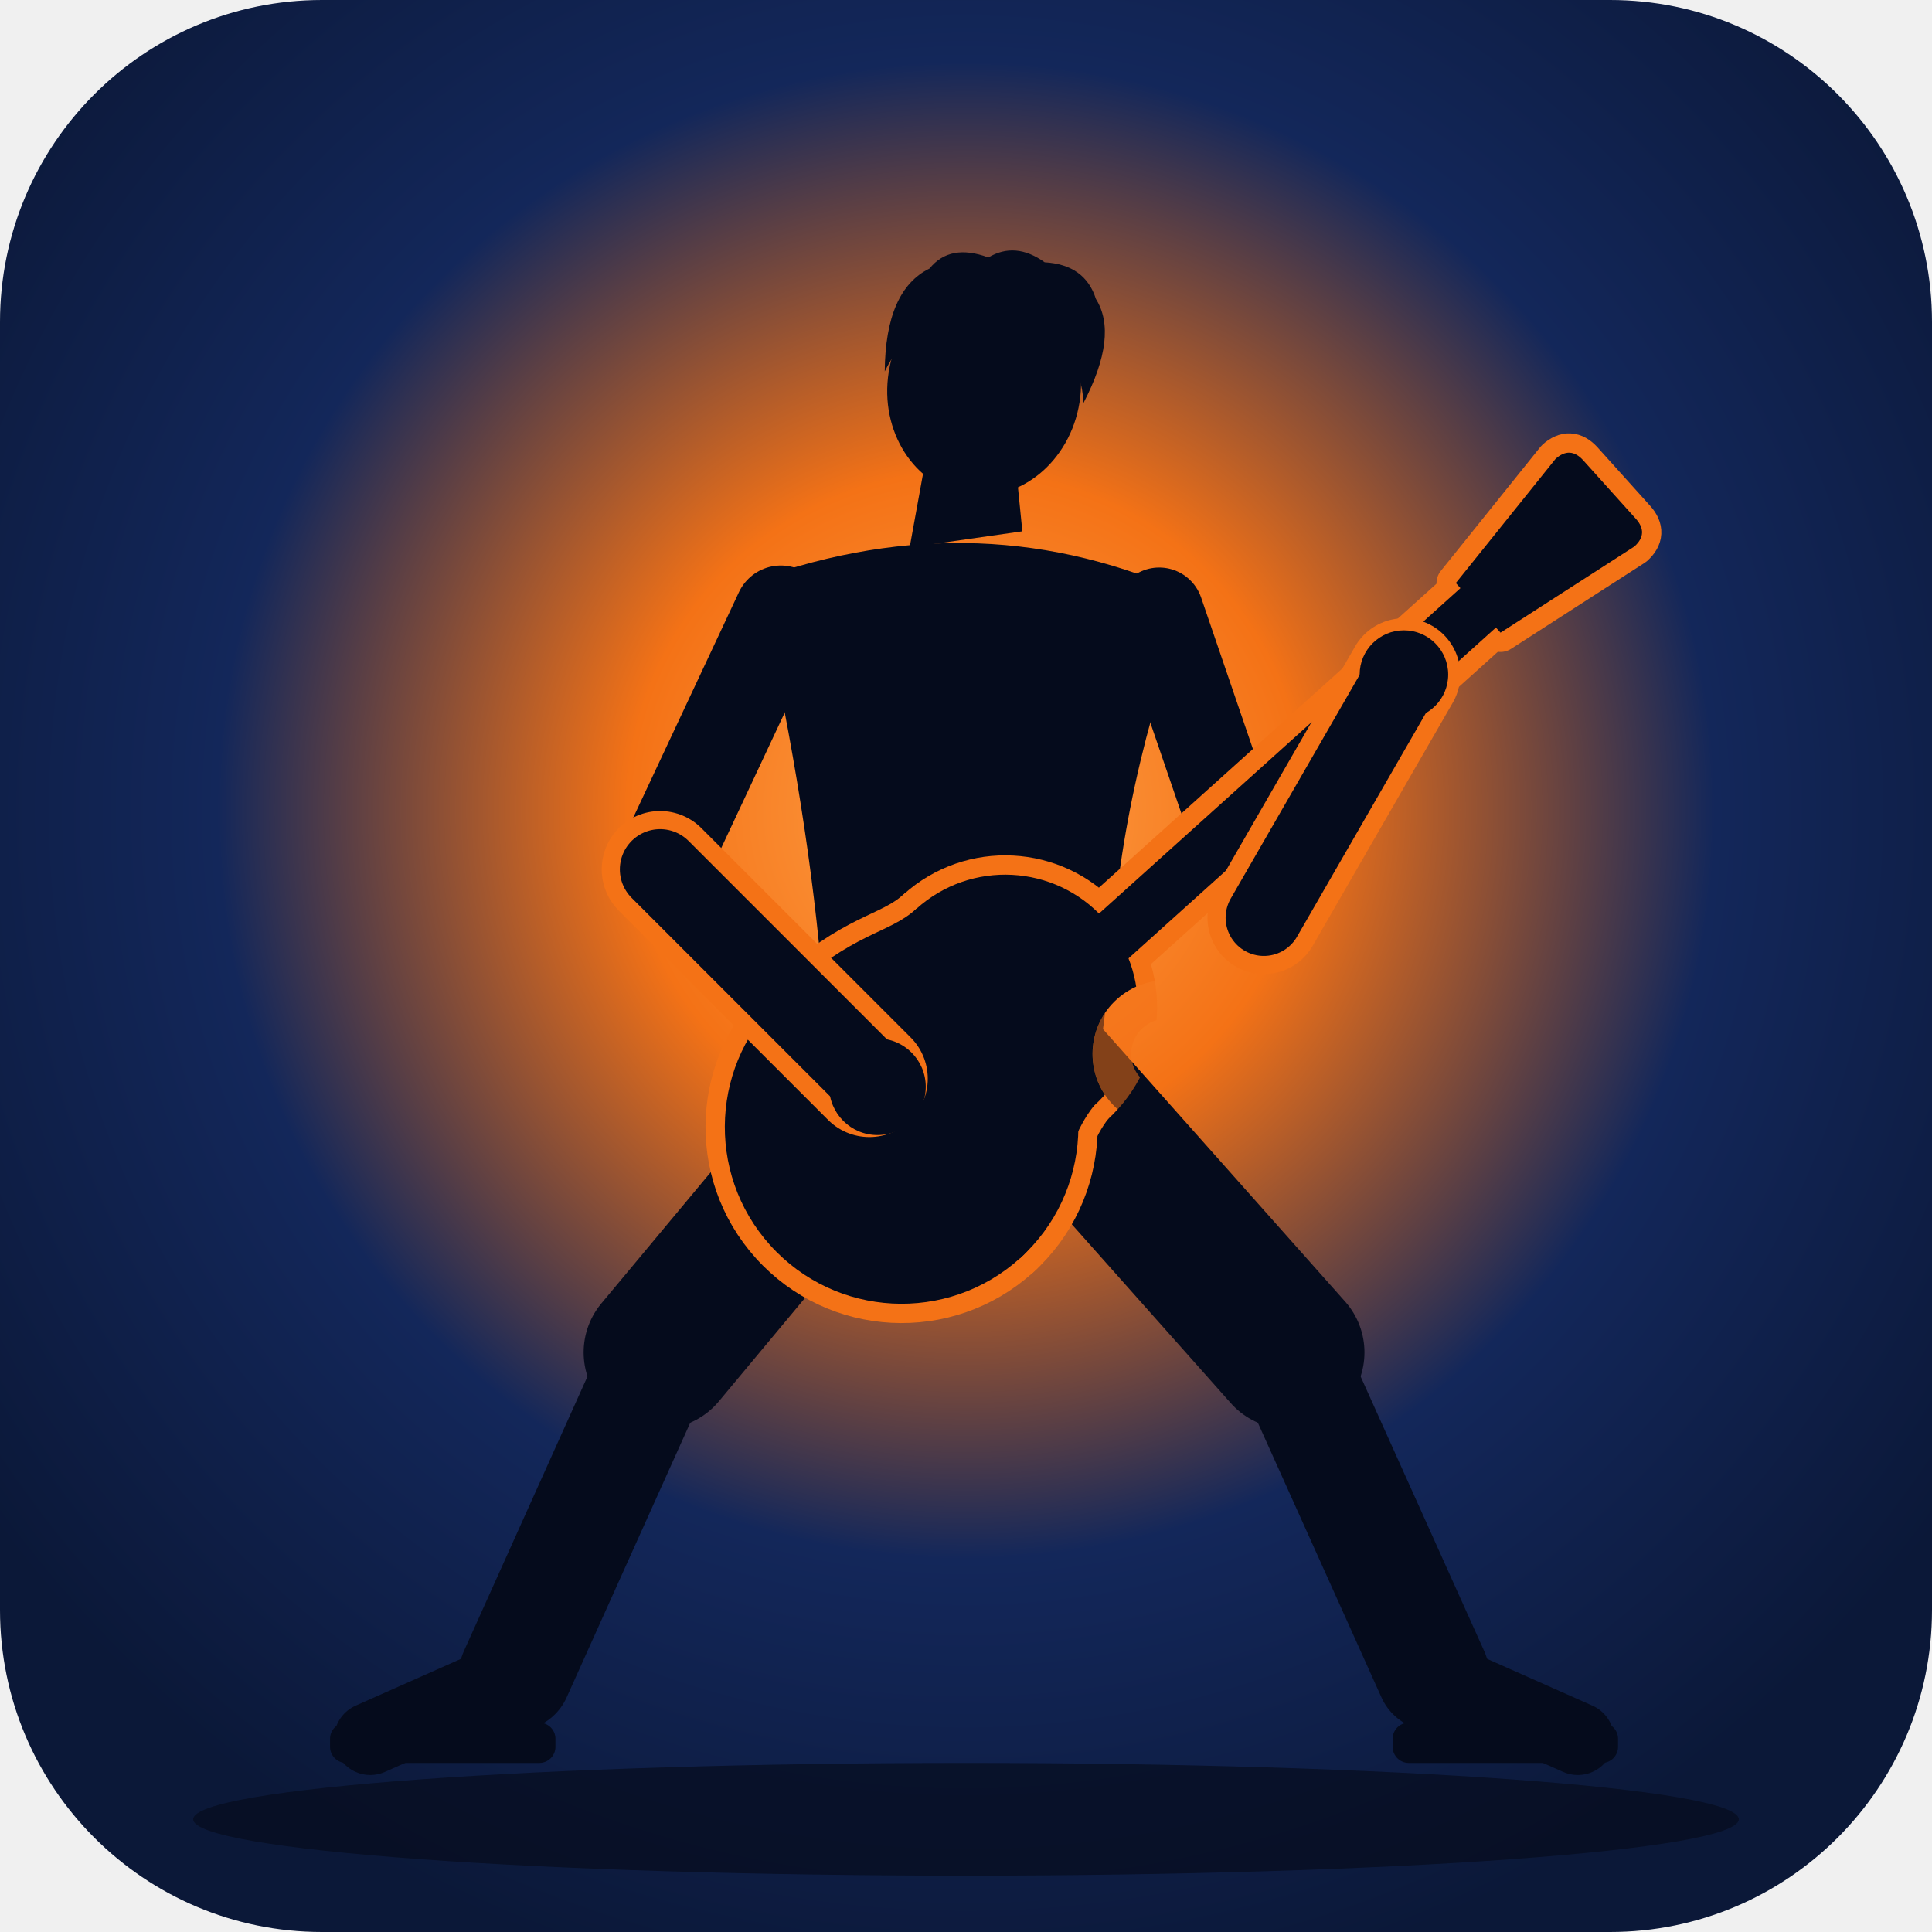
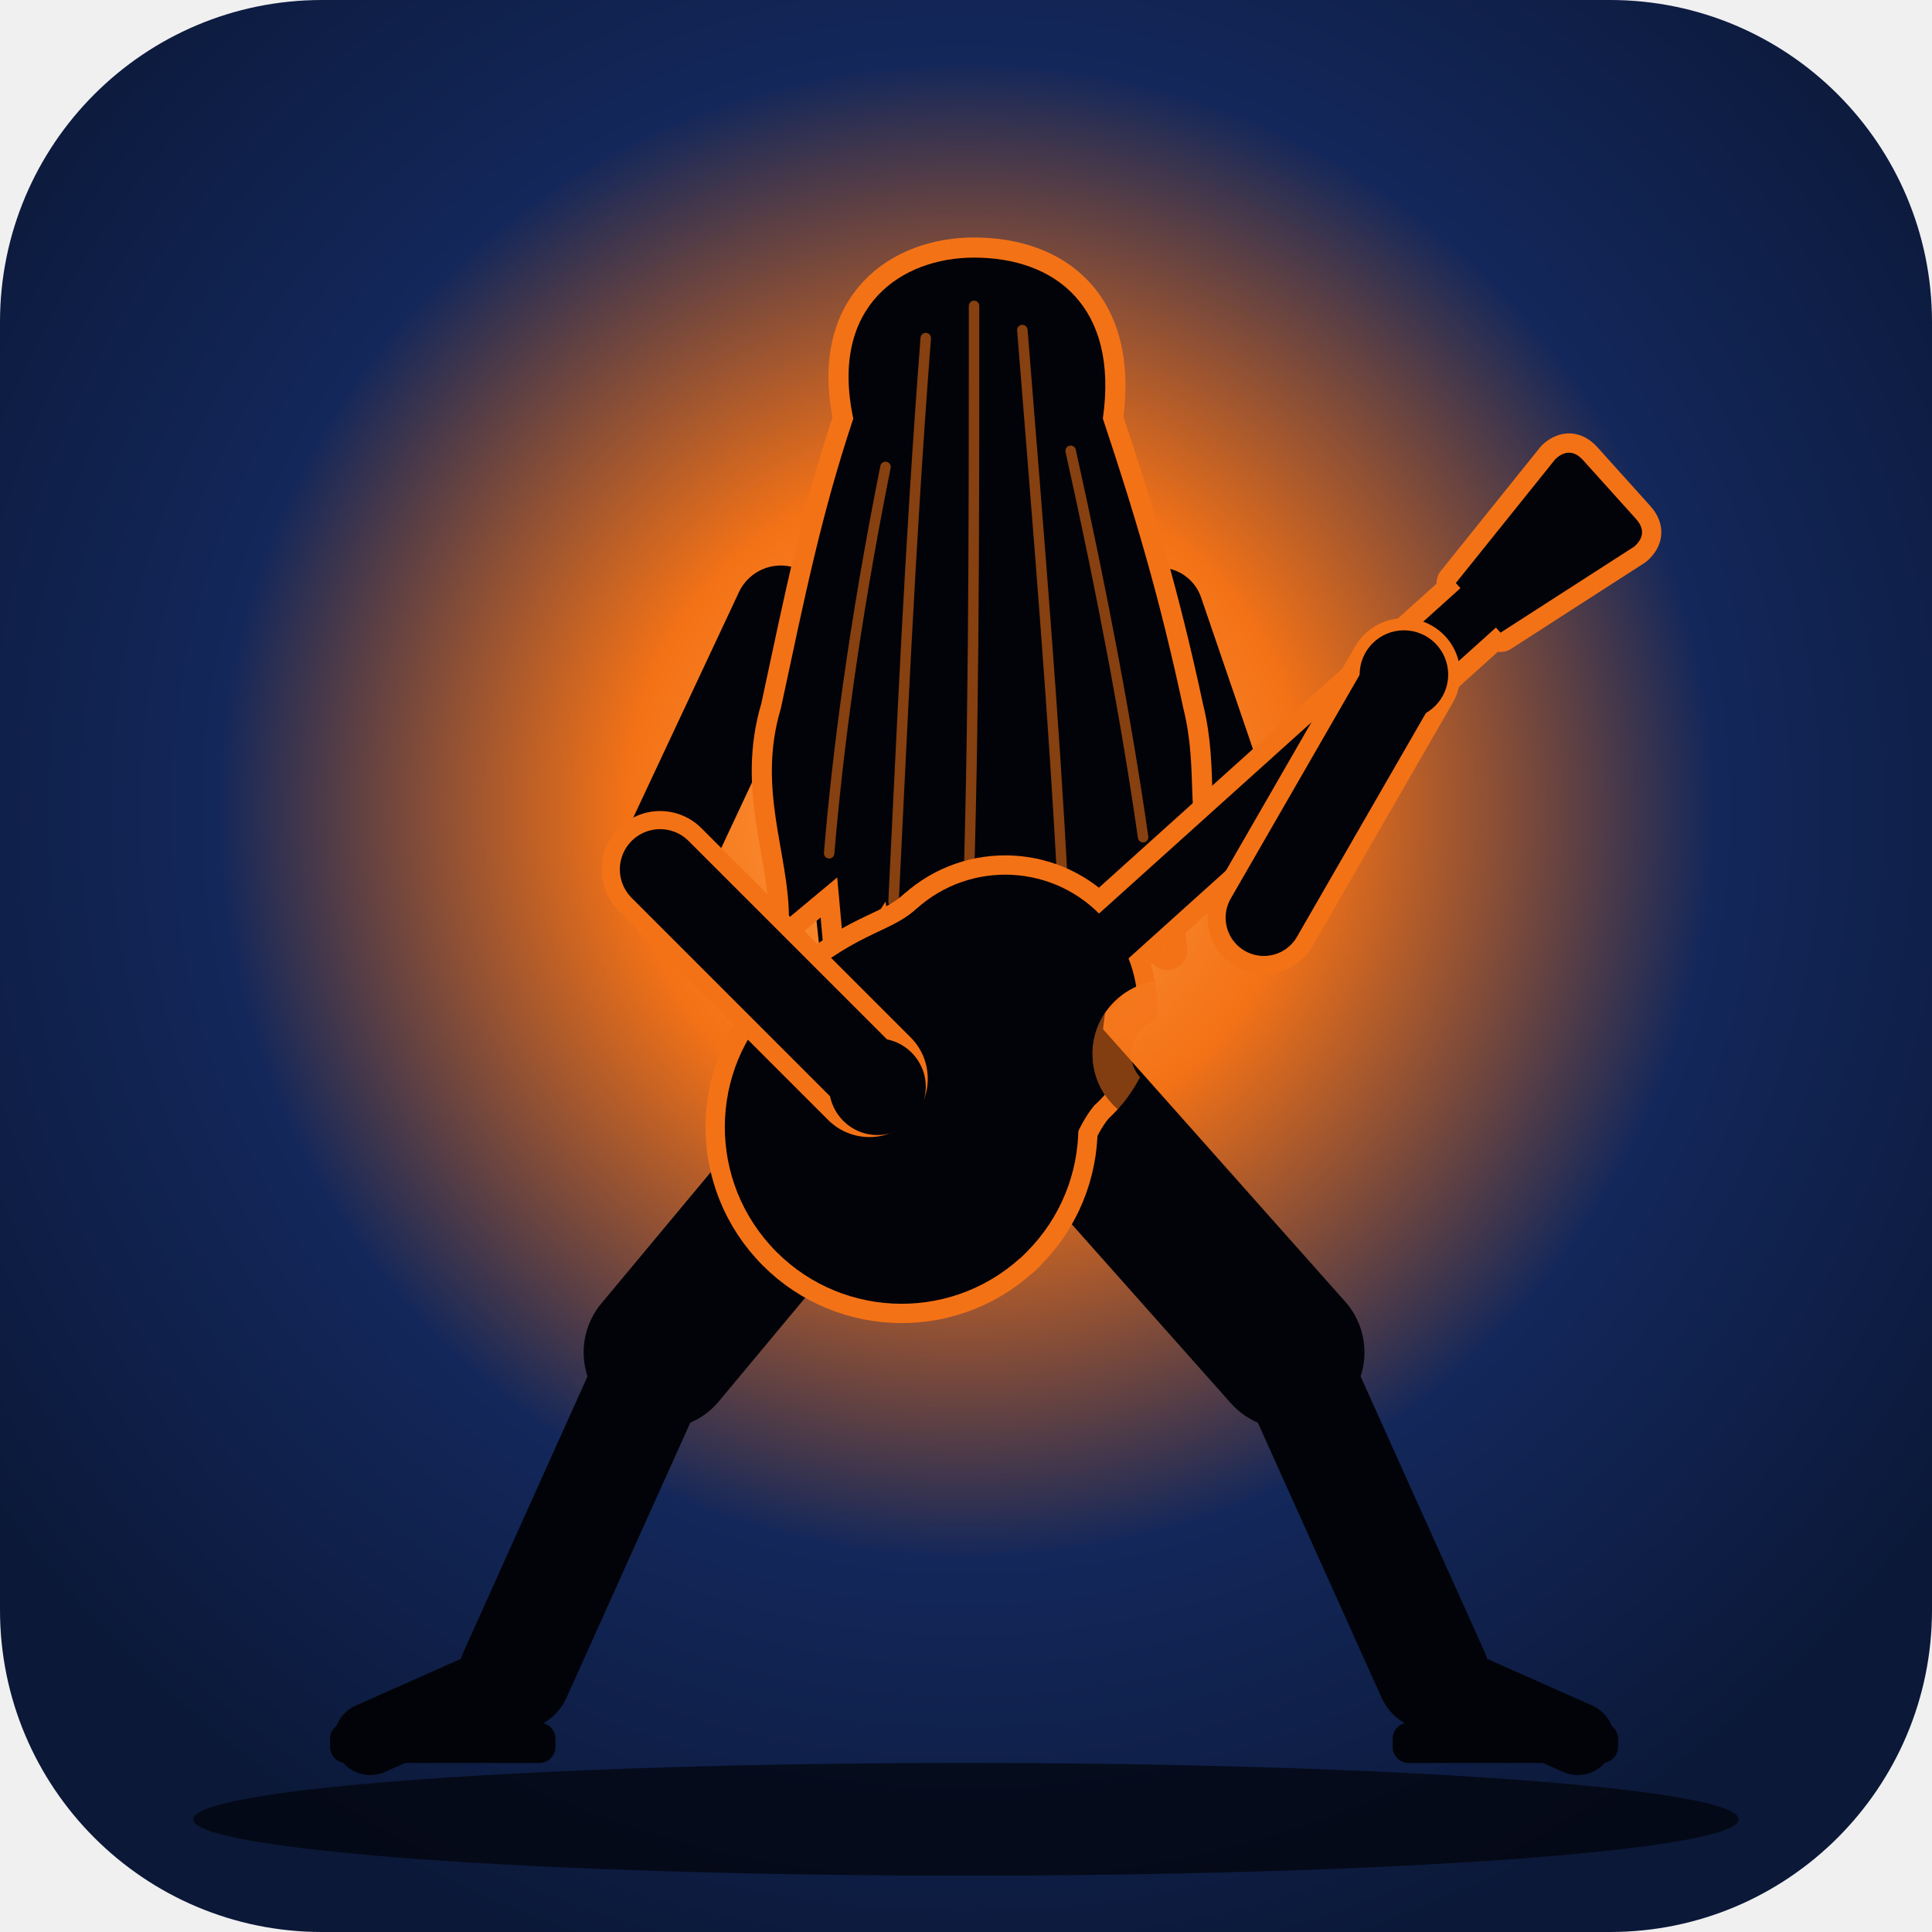
<svg xmlns="http://www.w3.org/2000/svg" width="240" height="240" viewBox="0 0 240 240">
  <defs>
    <radialGradient id="spot" cx="50%" cy="42%" r="62%">
      <stop offset="0" stop-color="#ffa047" />
      <stop offset="0.28" stop-color="#f47216" />
      <stop offset="0.62" stop-color="#13275a" />
      <stop offset="1" stop-color="#0b1838" />
    </radialGradient>
  </defs>
  <rect width="240" height="240" rx="40" fill="url(#spot)" />
-   <ellipse cx="120" cy="226" rx="96" ry="7" fill="#050b1c" opacity="0.7" />
+   <ellipse cx="120" cy="226" rx="96" ry="7" fill="#020308" opacity="0.7" />
  <g transform="translate(20 8) scale(1.0)">
-     <path d="M92.0 124.0 L62.0 160.0" fill="none" stroke="#050b1c" stroke-width="19" stroke-linecap="round" stroke-linejoin="round" />
-     <path d="M62.0 160.0 L44.0 200.0" fill="none" stroke="#050b1c" stroke-width="14" stroke-linecap="round" stroke-linejoin="round" />
-     <path d="M44.0 200.0 L26.0 208.0" fill="none" stroke="#050b1c" stroke-width="9" stroke-linecap="round" stroke-linejoin="round" />
-     <rect x="21" y="206" width="28" height="5" rx="2" fill="#050b1c" />
-     <path d="M108.0 124.0 L140.0 160.0" fill="none" stroke="#050b1c" stroke-width="19" stroke-linecap="round" stroke-linejoin="round" />
-     <path d="M140.0 160.0 L158.0 200.0" fill="none" stroke="#050b1c" stroke-width="14" stroke-linecap="round" stroke-linejoin="round" />
-     <path d="M158.0 200.0 L176.0 208.0" fill="none" stroke="#050b1c" stroke-width="9" stroke-linecap="round" stroke-linejoin="round" />
-     <rect x="153" y="206" width="28" height="5" rx="2" fill="#050b1c" />
-     <path d="M84 128 L116 128 L118 112 Q119 90 128 66 Q102 54 74 64 Q80 90 82 112 Z" fill="#050b1c" />
-     <path d="M93 60 L107 58 L106 48 L95 49 Z" fill="#050b1c" />
-     <g transform="translate(1 4) rotate(9 100 44)">
-       <ellipse cx="100" cy="36" rx="12" ry="13.5" fill="#050b1c" />
-       <path d="M87.5 36 Q86 26 91 22.5 Q93 19 98 20 Q101 17.5 105 19.5 Q110 19 112 23 Q115.5 27 112.5 36 Q111 29 104.5 28.5 Q100 27.5 95 29 Q89.5 29.5 87.5 36 Z" fill="#050b1c" />
-     </g>
-     <path d="M124.0 68.0 L137.0 106.0" fill="none" stroke="#050b1c" stroke-width="11" stroke-linecap="round" stroke-linejoin="round" />
-     <path d="M77.0 68.0 L62.0 100.0" fill="none" stroke="#050b1c" stroke-width="11.5" stroke-linecap="round" stroke-linejoin="round" />
+     <path d="M92.0 124.0 L62.0 160.0" fill="none" stroke="#020308" stroke-width="19" stroke-linecap="round" stroke-linejoin="round" />
+     <path d="M62.0 160.0 L44.0 200.0" fill="none" stroke="#020308" stroke-width="14" stroke-linecap="round" stroke-linejoin="round" />
+     <path d="M44.0 200.0 L26.0 208.0" fill="none" stroke="#020308" stroke-width="9" stroke-linecap="round" stroke-linejoin="round" />
+     <rect x="21" y="206" width="28" height="5" rx="2" fill="#020308" />
+     <path d="M108.0 124.0 L140.0 160.0" fill="none" stroke="#020308" stroke-width="19" stroke-linecap="round" stroke-linejoin="round" />
+     <path d="M140.0 160.0 L158.0 200.0" fill="none" stroke="#020308" stroke-width="14" stroke-linecap="round" stroke-linejoin="round" />
+     <path d="M158.0 200.0 L176.0 208.0" fill="none" stroke="#020308" stroke-width="9" stroke-linecap="round" stroke-linejoin="round" />
+     <rect x="153" y="206" width="28" height="5" rx="2" fill="#020308" />
+     <path d="M84 128 L116 128 L118 112 Q119 90 128 66 Q102 54 74 64 Q80 90 82 112 Z" fill="#020308" />
+     <path d="M94 62 L107 60 L106 50 L95 51 Z" fill="#020308" />
+     <ellipse cx="101" cy="45" rx="11.5" ry="12.5" fill="#020308" />
+     <path d="M124.0 68.0 L137.0 106.0" fill="none" stroke="#020308" stroke-width="11" stroke-linecap="round" stroke-linejoin="round" />
+     <path d="M77.0 68.0 L62.0 100.0" fill="none" stroke="#020308" stroke-width="11.5" stroke-linecap="round" stroke-linejoin="round" />
+     <path d="M86 44 C83 30 92 24 101 24 C111 24 119 30 117 44 C121 56 124 66 127 80 C129 88 127 94 130 100 L124 102 L125 110 L119 104 L117 115 L112 105 L108 117 L104 106 L100 119 L97 106 L92 116 L90 104 L85 112 L84 101 L78 106 C78 98 74 90 77 80 C80 66 82 56 86 44 Z" fill="#f47216" stroke="#f47216" stroke-width="5" stroke-linejoin="round" />
+     <path d="M86 44 C83 30 92 24 101 24 C111 24 119 30 117 44 C121 56 124 66 127 80 C129 88 127 94 130 100 L124 102 L125 110 L119 104 L117 115 L112 105 L108 117 L104 106 L100 119 L97 106 L92 116 L90 104 L85 112 L84 101 L78 106 C78 98 74 90 77 80 C80 66 82 56 86 44 Z" fill="#020308" />
+     <path d="M95 34 C93 60 92 84 91 104" fill="none" stroke="#f47216" stroke-width="1.3" stroke-linecap="round" opacity="0.55" />
+     <path d="M101 30 C101 60 101 86 100 112" fill="none" stroke="#f47216" stroke-width="1.3" stroke-linecap="round" opacity="0.55" />
+     <path d="M107 33 C109 58 111 82 112 102" fill="none" stroke="#f47216" stroke-width="1.3" stroke-linecap="round" opacity="0.55" />
+     <path d="M90 50 C86 70 84 86 83 98" fill="none" stroke="#f47216" stroke-width="1.3" stroke-linecap="round" opacity="0.55" />
+     <path d="M113 48 C117 66 120 82 122 96" fill="none" stroke="#f47216" stroke-width="1.3" stroke-linecap="round" opacity="0.55" />
    <g transform="translate(92 132) rotate(-42) scale(1.22)" fill="#f47216" stroke="#f47216" stroke-width="3.93" stroke-linejoin="round">
      <mask id="g1a" maskUnits="userSpaceOnUse" x="-60" y="-60" width="220" height="120">
        <rect x="-60" y="-60" width="220" height="120" fill="#fff" />
        <circle cx="25" cy="12.5" r="5.53" fill="#000" />
      </mask>
      <g mask="url(#g1a)">
        <circle cx="0" cy="0" r="18" />
        <circle cx="16" cy="-2" r="13.5" />
        <path d="M0 -18 C10 -18 12 -15.5 16 -15.5 L16 11.5 C10 12.5 6 18 0 18 Z" />
      </g>
      <rect x="22" y="-2.7" width="58" height="5.4" rx="1" />
      <path d="M79 -3.4 L95 -6 Q97 -6 97 -4 L97 4 Q97 6 95 6 L79 3.4 Z" />
    </g>
-     <g transform="translate(92 132) rotate(-42) scale(1.22)" fill="#050b1c">
+     <g transform="translate(92 132) rotate(-42) scale(1.22)" fill="#020308">
      <mask id="g1b" maskUnits="userSpaceOnUse" x="-60" y="-60" width="220" height="120">
        <rect x="-60" y="-60" width="220" height="120" fill="#fff" />
        <circle cx="25" cy="12.5" r="7.50" fill="#000" />
      </mask>
      <g mask="url(#g1b)">
        <circle cx="0" cy="0" r="18" />
        <circle cx="16" cy="-2" r="13.5" />
        <path d="M0 -18 C10 -18 12 -15.5 16 -15.5 L16 11.5 C10 12.5 6 18 0 18 Z" />
      </g>
      <rect x="22" y="-2.7" width="58" height="5.4" rx="1" />
      <path d="M79 -3.4 L95 -6 Q97 -6 97 -4 L97 4 Q97 6 95 6 L79 3.4 Z" />
    </g>
    <path d="M62.0 100.0 L88.0 126.0" fill="none" stroke="#f47216" stroke-width="14.5" stroke-linecap="round" stroke-linejoin="round" />
-     <path d="M62.0 100.0 L88.0 126.0" fill="none" stroke="#050b1c" stroke-width="10" stroke-linecap="round" stroke-linejoin="round" />
+     <path d="M62.0 100.0 L88.0 126.0" fill="none" stroke="#020308" stroke-width="10" stroke-linecap="round" stroke-linejoin="round" />
    <path d="M137.0 106.0 L154.4 75.8" fill="none" stroke="#f47216" stroke-width="14.0" stroke-linecap="round" stroke-linejoin="round" />
-     <path d="M137.0 106.0 L154.4 75.8" fill="none" stroke="#050b1c" stroke-width="9.5" stroke-linecap="round" stroke-linejoin="round" />
-     <circle cx="89" cy="127" r="6" fill="#050b1c" />
-     <circle cx="154.4" cy="75.8" r="5.5" fill="#050b1c" />
+     <path d="M137.0 106.0 L154.4 75.8" fill="none" stroke="#020308" stroke-width="9.5" stroke-linecap="round" stroke-linejoin="round" />
+     <circle cx="89" cy="127" r="6" fill="#020308" />
+     <circle cx="154.4" cy="75.8" r="5.5" fill="#020308" />
  </g>
</svg>
